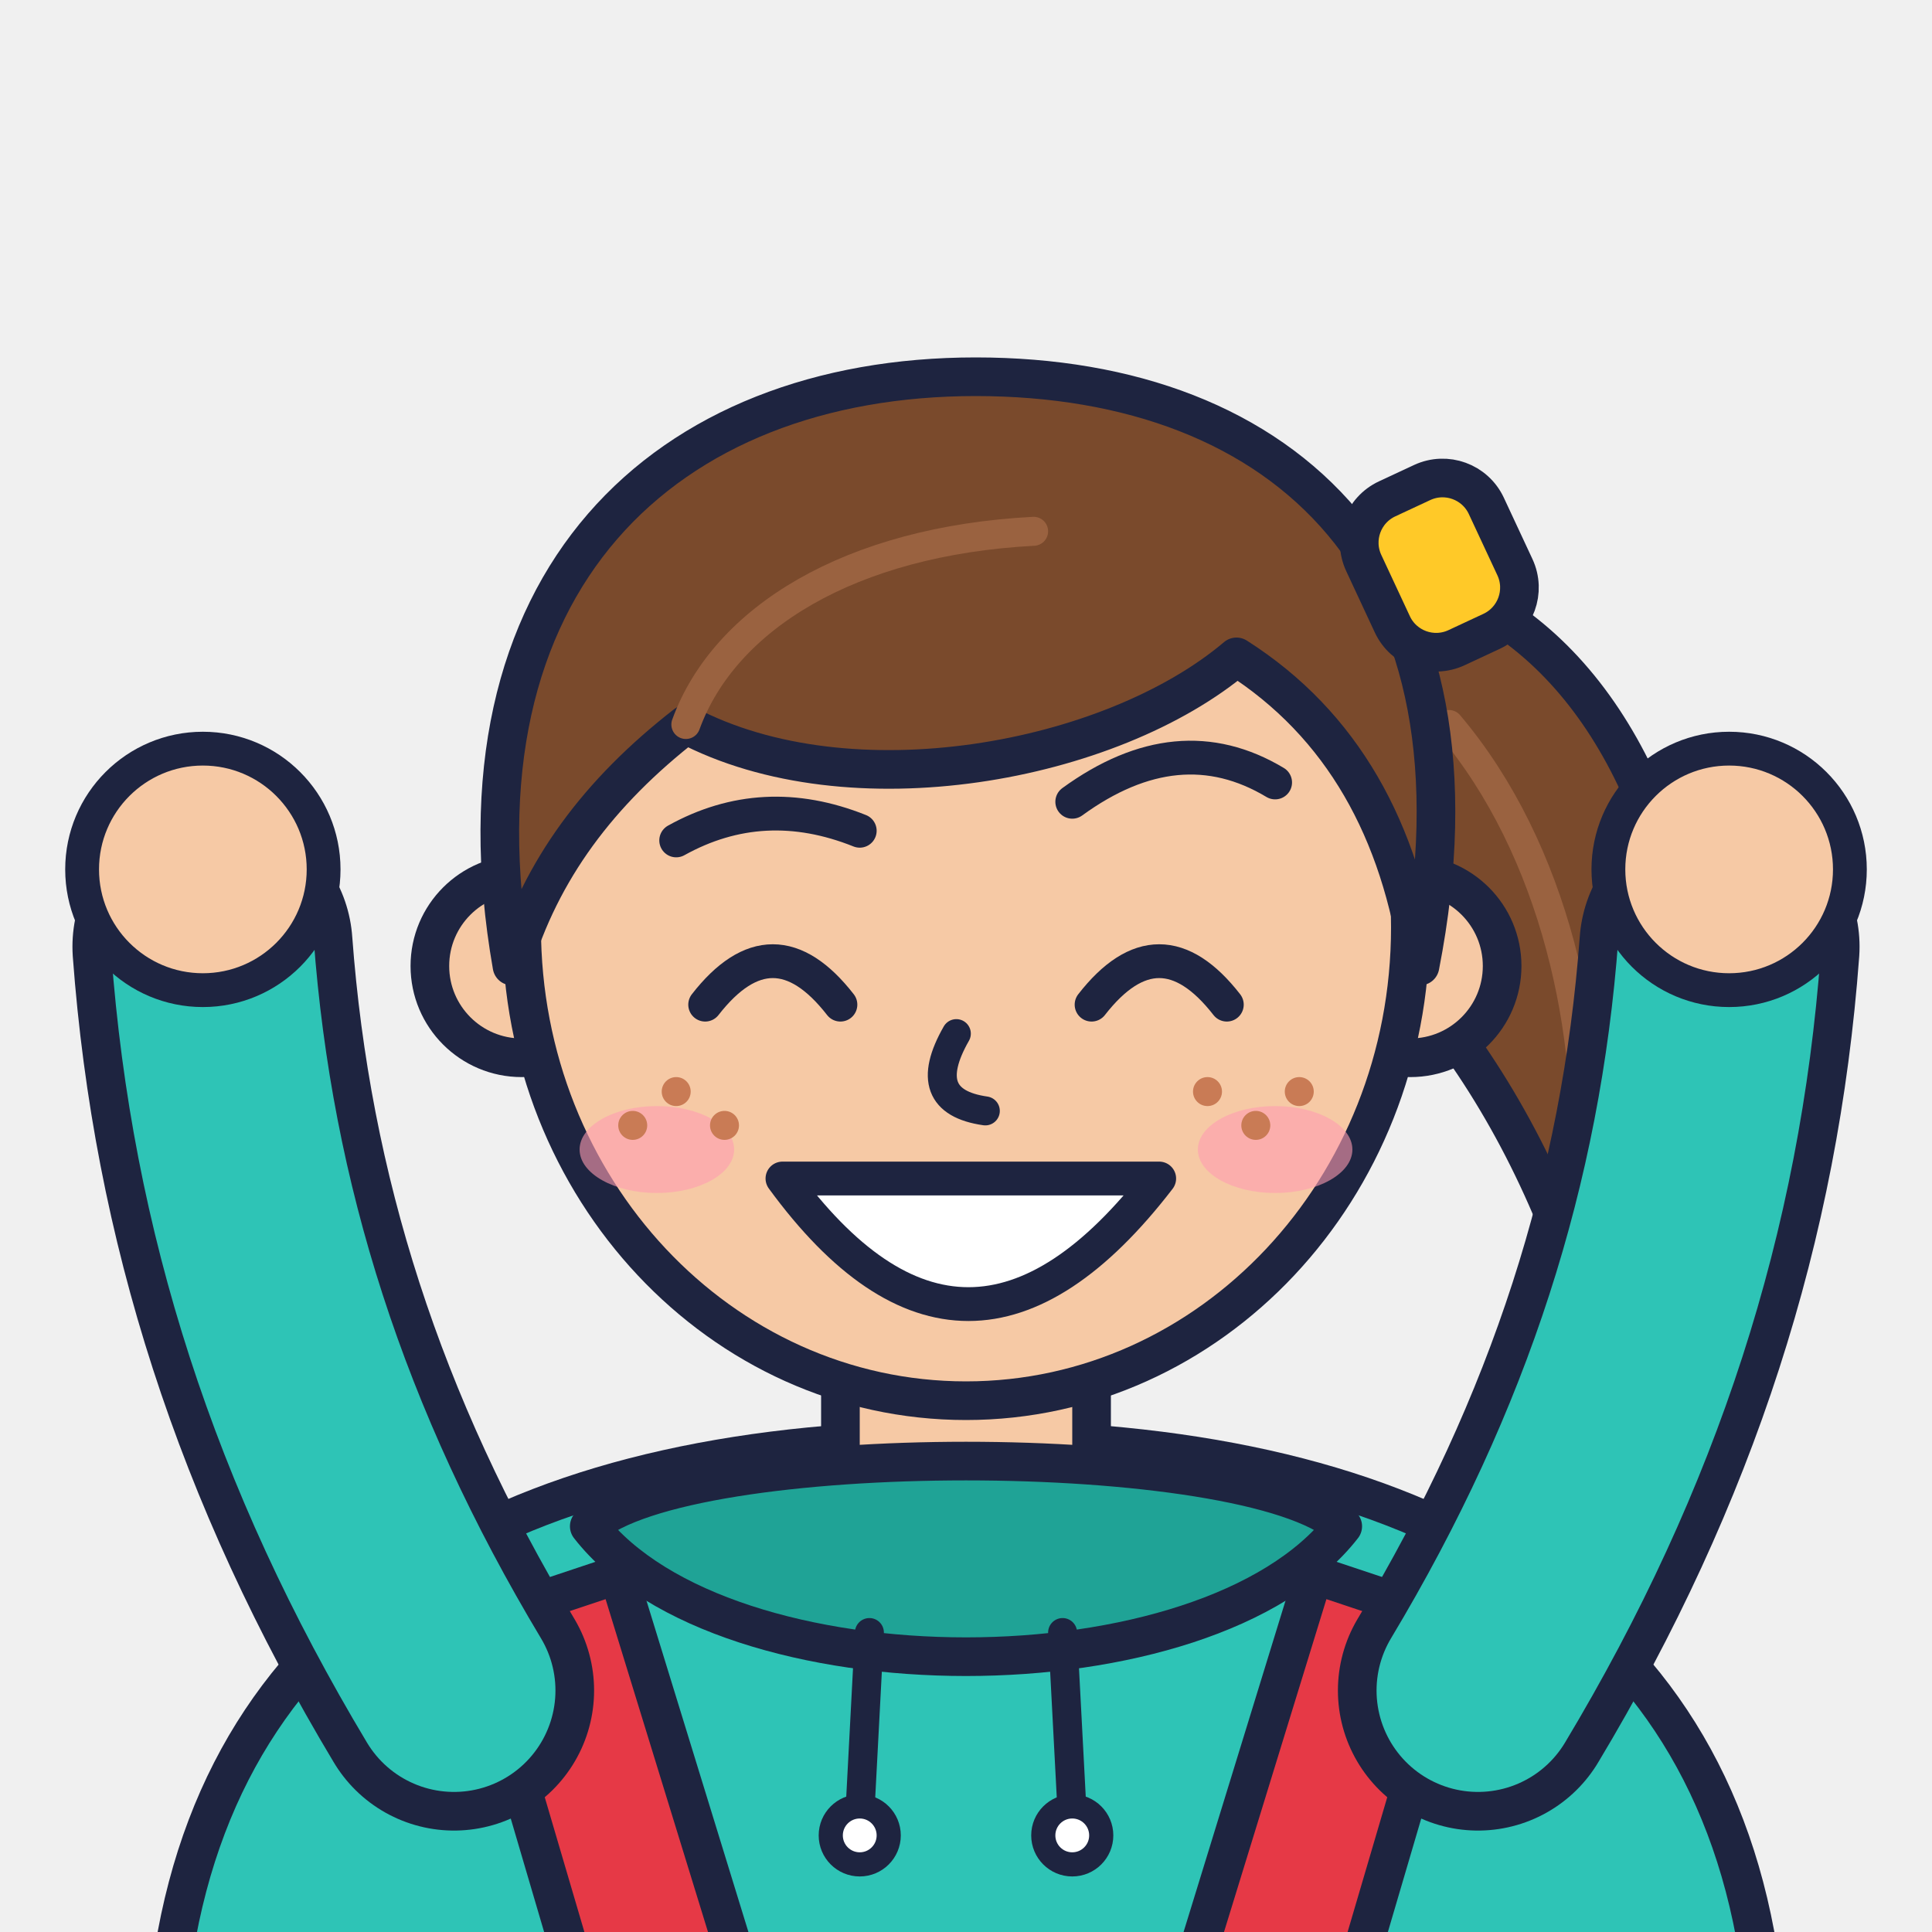
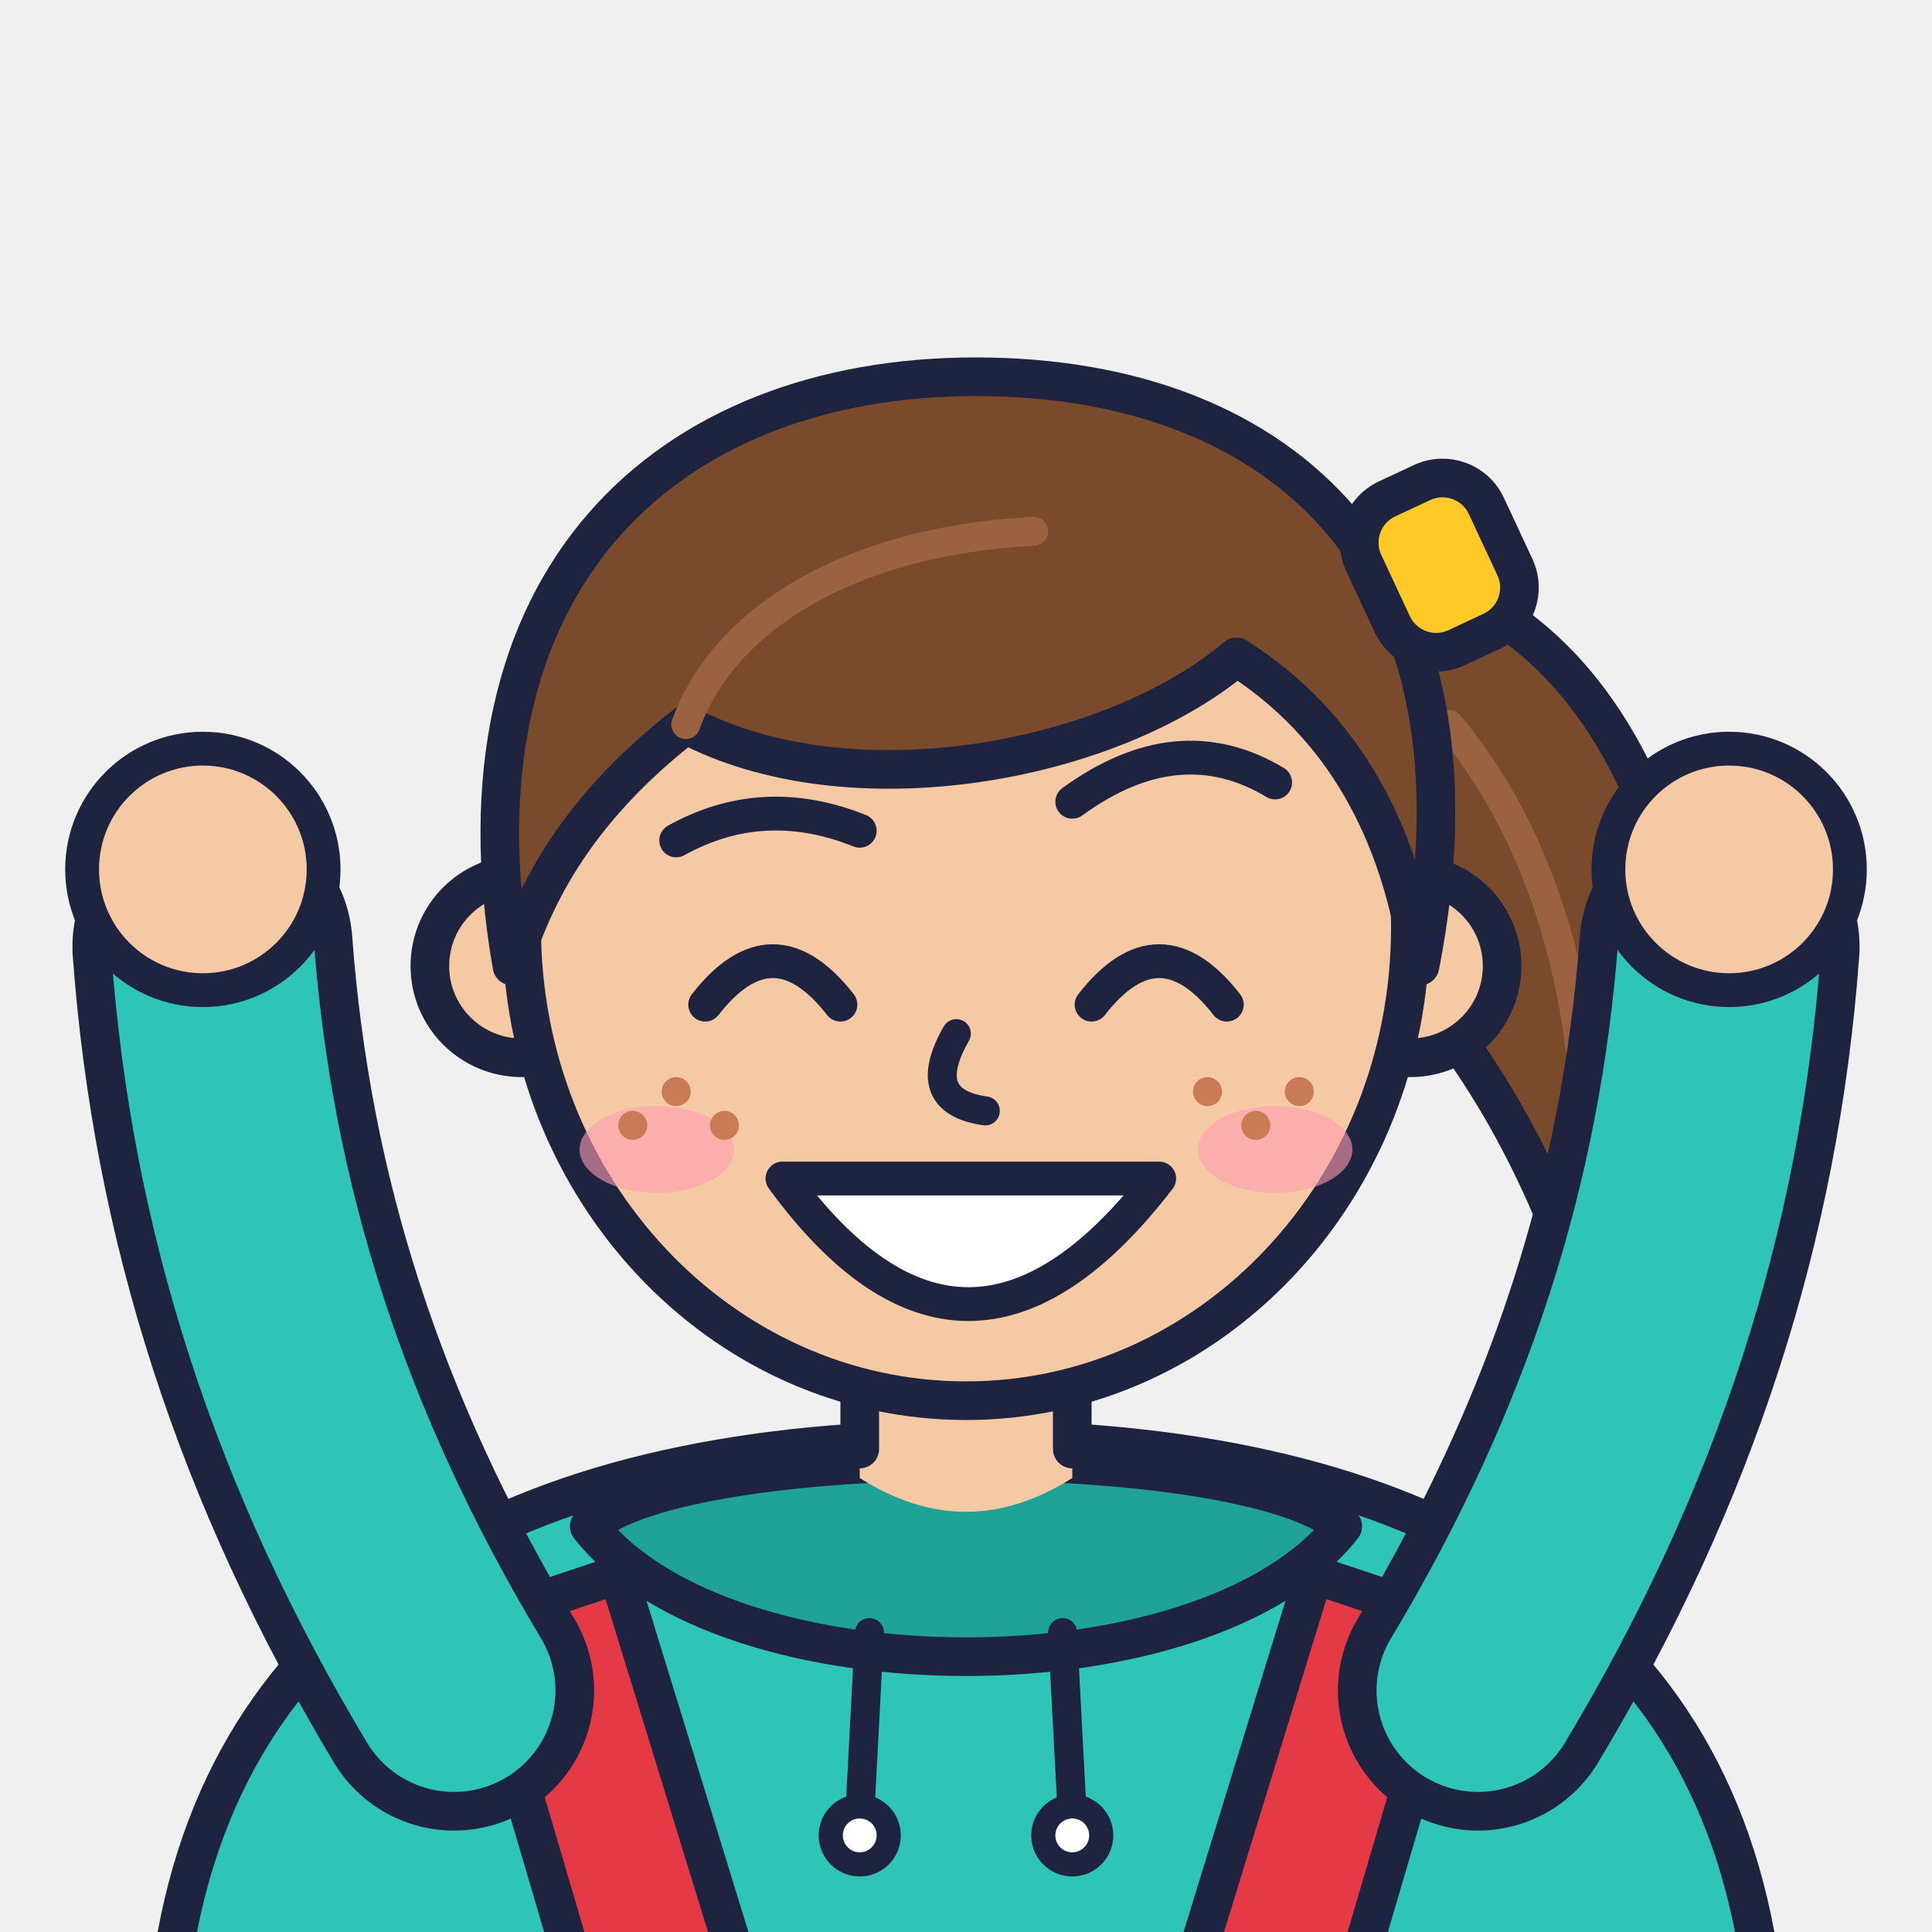
<svg xmlns="http://www.w3.org/2000/svg" viewBox="0 0 400 400" role="img" aria-label="Lia, die Uri-Entdeckerin">
  <g stroke="#1E2440" stroke-width="8" stroke-linejoin="round" stroke-linecap="round">
    <g id="lia-zopf">
      <path d="M262 118 C 344 106, 372 214, 336 300 C 326 248, 304 206, 262 176 Z" fill="#7A4A2C" />
      <path d="M300 150 C 322 176, 330 214, 328 246" fill="none" stroke="#9A6240" stroke-width="6" />
    </g>
    <g id="lia-koerper">
      <path d="M36 404 C 48 330, 110 298, 200 298 C 290 298, 352 330, 364 404 Z" fill="#2EC4B6" />
      <path d="M98 336 L128 326 L152 404 L118 404 Z" fill="#E63946" />
      <path d="M302 336 L272 326 L248 404 L282 404 Z" fill="#E63946" />
    </g>
-     <rect id="lia-hals" x="174" y="262" width="52" height="52" rx="12" fill="#F6C9A5" />
    <path id="lia-kapuze" d="M122 316 C 150 352, 250 352, 278 316 C 258 298, 142 298, 122 316 Z" fill="#1FA396" />
+     <g id="lia-hals">
+       <path d="M178 268 H222 V306 Q200 320 178 306 Z" fill="#F6C9A5" stroke="none" />
+       <path d="M178 268 H222 M178 268 V300 M222 268 V300" fill="none" />
+     </g>
    <g id="lia-baendel">
      <path d="M180 338 L178 376" fill="none" stroke-width="6" />
      <path d="M220 338 L222 376" fill="none" stroke-width="6" />
      <circle cx="178" cy="380" r="6" fill="#FFFFFF" stroke-width="5" />
      <circle cx="222" cy="380" r="6" fill="#FFFFFF" stroke-width="5" />
    </g>
    <g id="lia-arm-rechts">
      <path d="M306 350 C 336 300, 352 250, 356 196" fill="none" stroke-width="58" />
      <path d="M306 350 C 336 300, 352 250, 356 196" fill="none" stroke="#2EC4B6" stroke-width="42" />
      <circle cx="358" cy="180" r="25" fill="#F6C9A5" stroke-width="7" />
    </g>
    <g id="lia-arm-links">
      <path d="M94 350 C 64 300, 48 250, 44 196" fill="none" stroke-width="58" />
      <path d="M94 350 C 64 300, 48 250, 44 196" fill="none" stroke="#2EC4B6" stroke-width="42" />
      <circle cx="42" cy="180" r="25" fill="#F6C9A5" stroke-width="7" />
    </g>
    <g id="lia-kopfgruppe">
      <g id="lia-ohren" fill="#F6C9A5">
        <circle cx="108" cy="200" r="19" />
        <circle cx="292" cy="200" r="19" />
      </g>
      <ellipse id="lia-gesicht" cx="200" cy="192" rx="92" ry="98" fill="#F6C9A5" />
      <g id="lia-haare" fill="#7A4A2C">
        <path d="M106 200 C 92 120, 138 78, 202 78 C 266 78, 310 118, 294 200 C 290 172, 278 150, 256 136 C 230 158, 176 168, 142 150 C 124 164, 112 180, 106 200 Z" />
        <path d="M142 150 C 150 128, 176 112, 214 110" fill="none" stroke="#9A6240" stroke-width="6" />
      </g>
      <rect id="lia-haargummi" x="284" y="100" width="28" height="34" rx="10" fill="#FFC928" transform="rotate(-25 298 117)" />
      <g id="lia-augenbrauen" fill="none" stroke-width="7">
        <path d="M140 174 Q158 164 178 172" />
        <path d="M222 166 Q244 150 264 162" />
      </g>
      <g id="lia-augen" fill="none" stroke-width="7">
        <path d="M146 208 Q160 190 174 208" />
        <path d="M226 208 Q240 190 254 208" />
      </g>
      <g id="lia-wangen" fill="#FF9DB0" stroke="none" opacity="0.6">
        <ellipse cx="136" cy="238" rx="16" ry="9" />
        <ellipse cx="264" cy="238" rx="16" ry="9" />
      </g>
      <g id="lia-sommersprossen" fill="#C97B55" stroke="none">
        <circle cx="140" cy="226" r="3" />
        <circle cx="150" cy="233" r="3" />
        <circle cx="131" cy="233" r="3" />
        <circle cx="250" cy="226" r="3" />
        <circle cx="260" cy="233" r="3" />
        <circle cx="269" cy="226" r="3" />
      </g>
      <path id="lia-nase" d="M198 214 Q190 228 204 230" fill="none" stroke-width="6" />
      <path id="lia-mund" d="M162 244 Q200 296 240 244 Z" fill="#FFFFFF" stroke-width="7" />
    </g>
  </g>
</svg>
